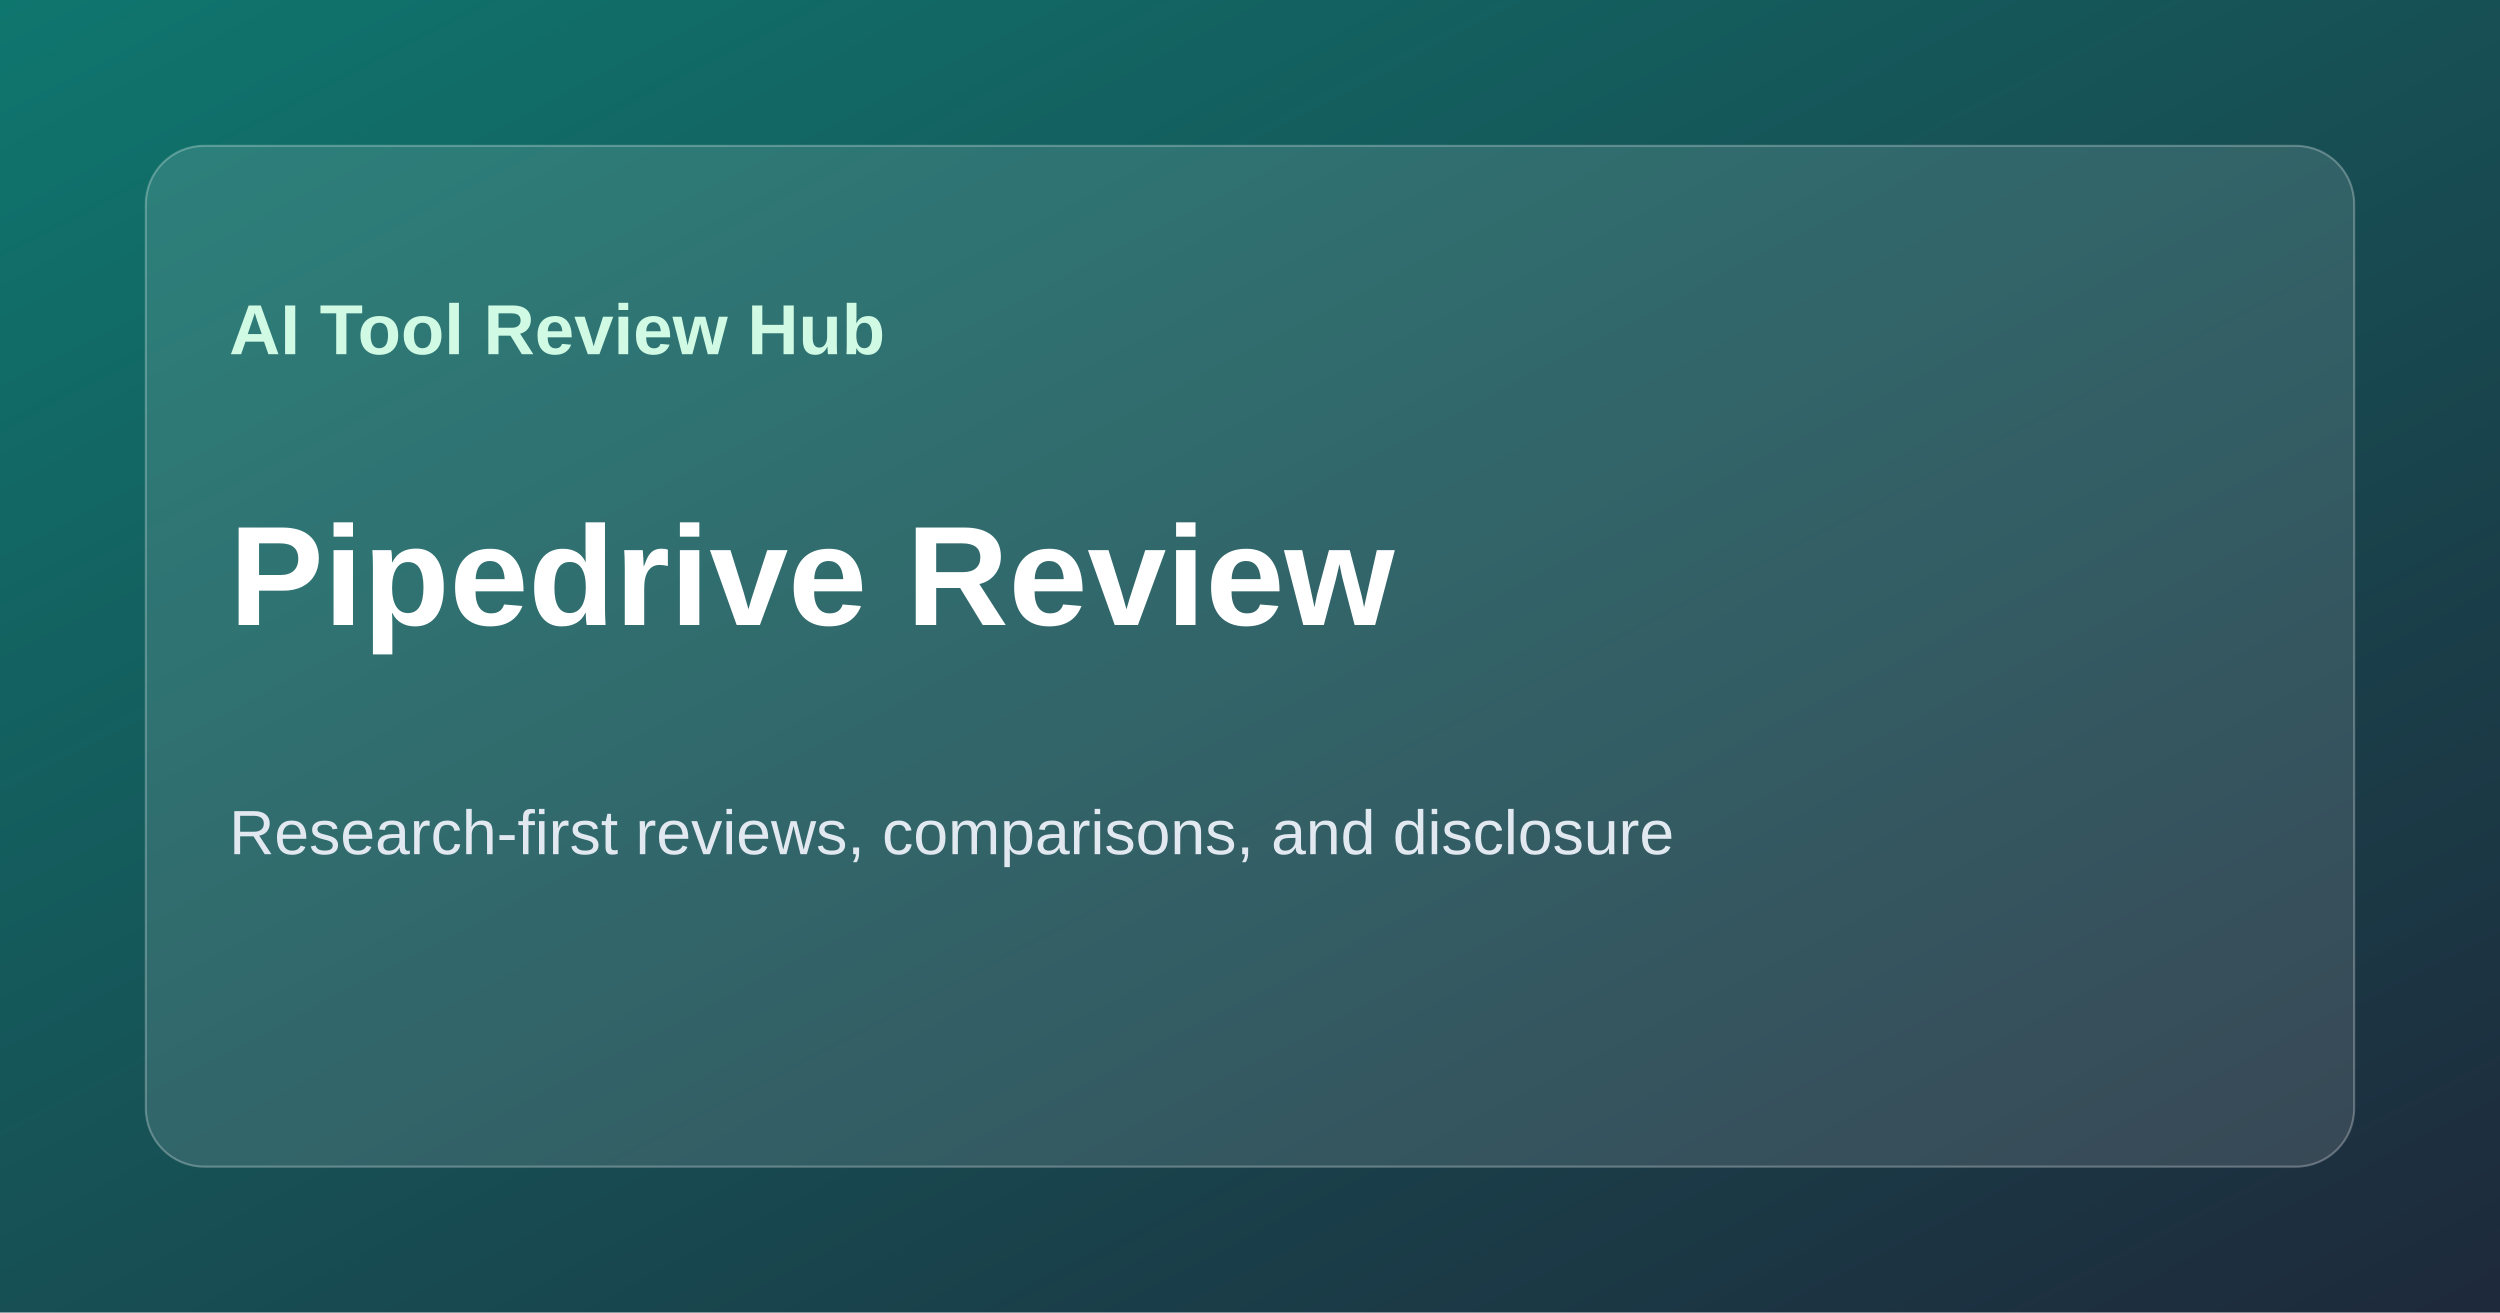
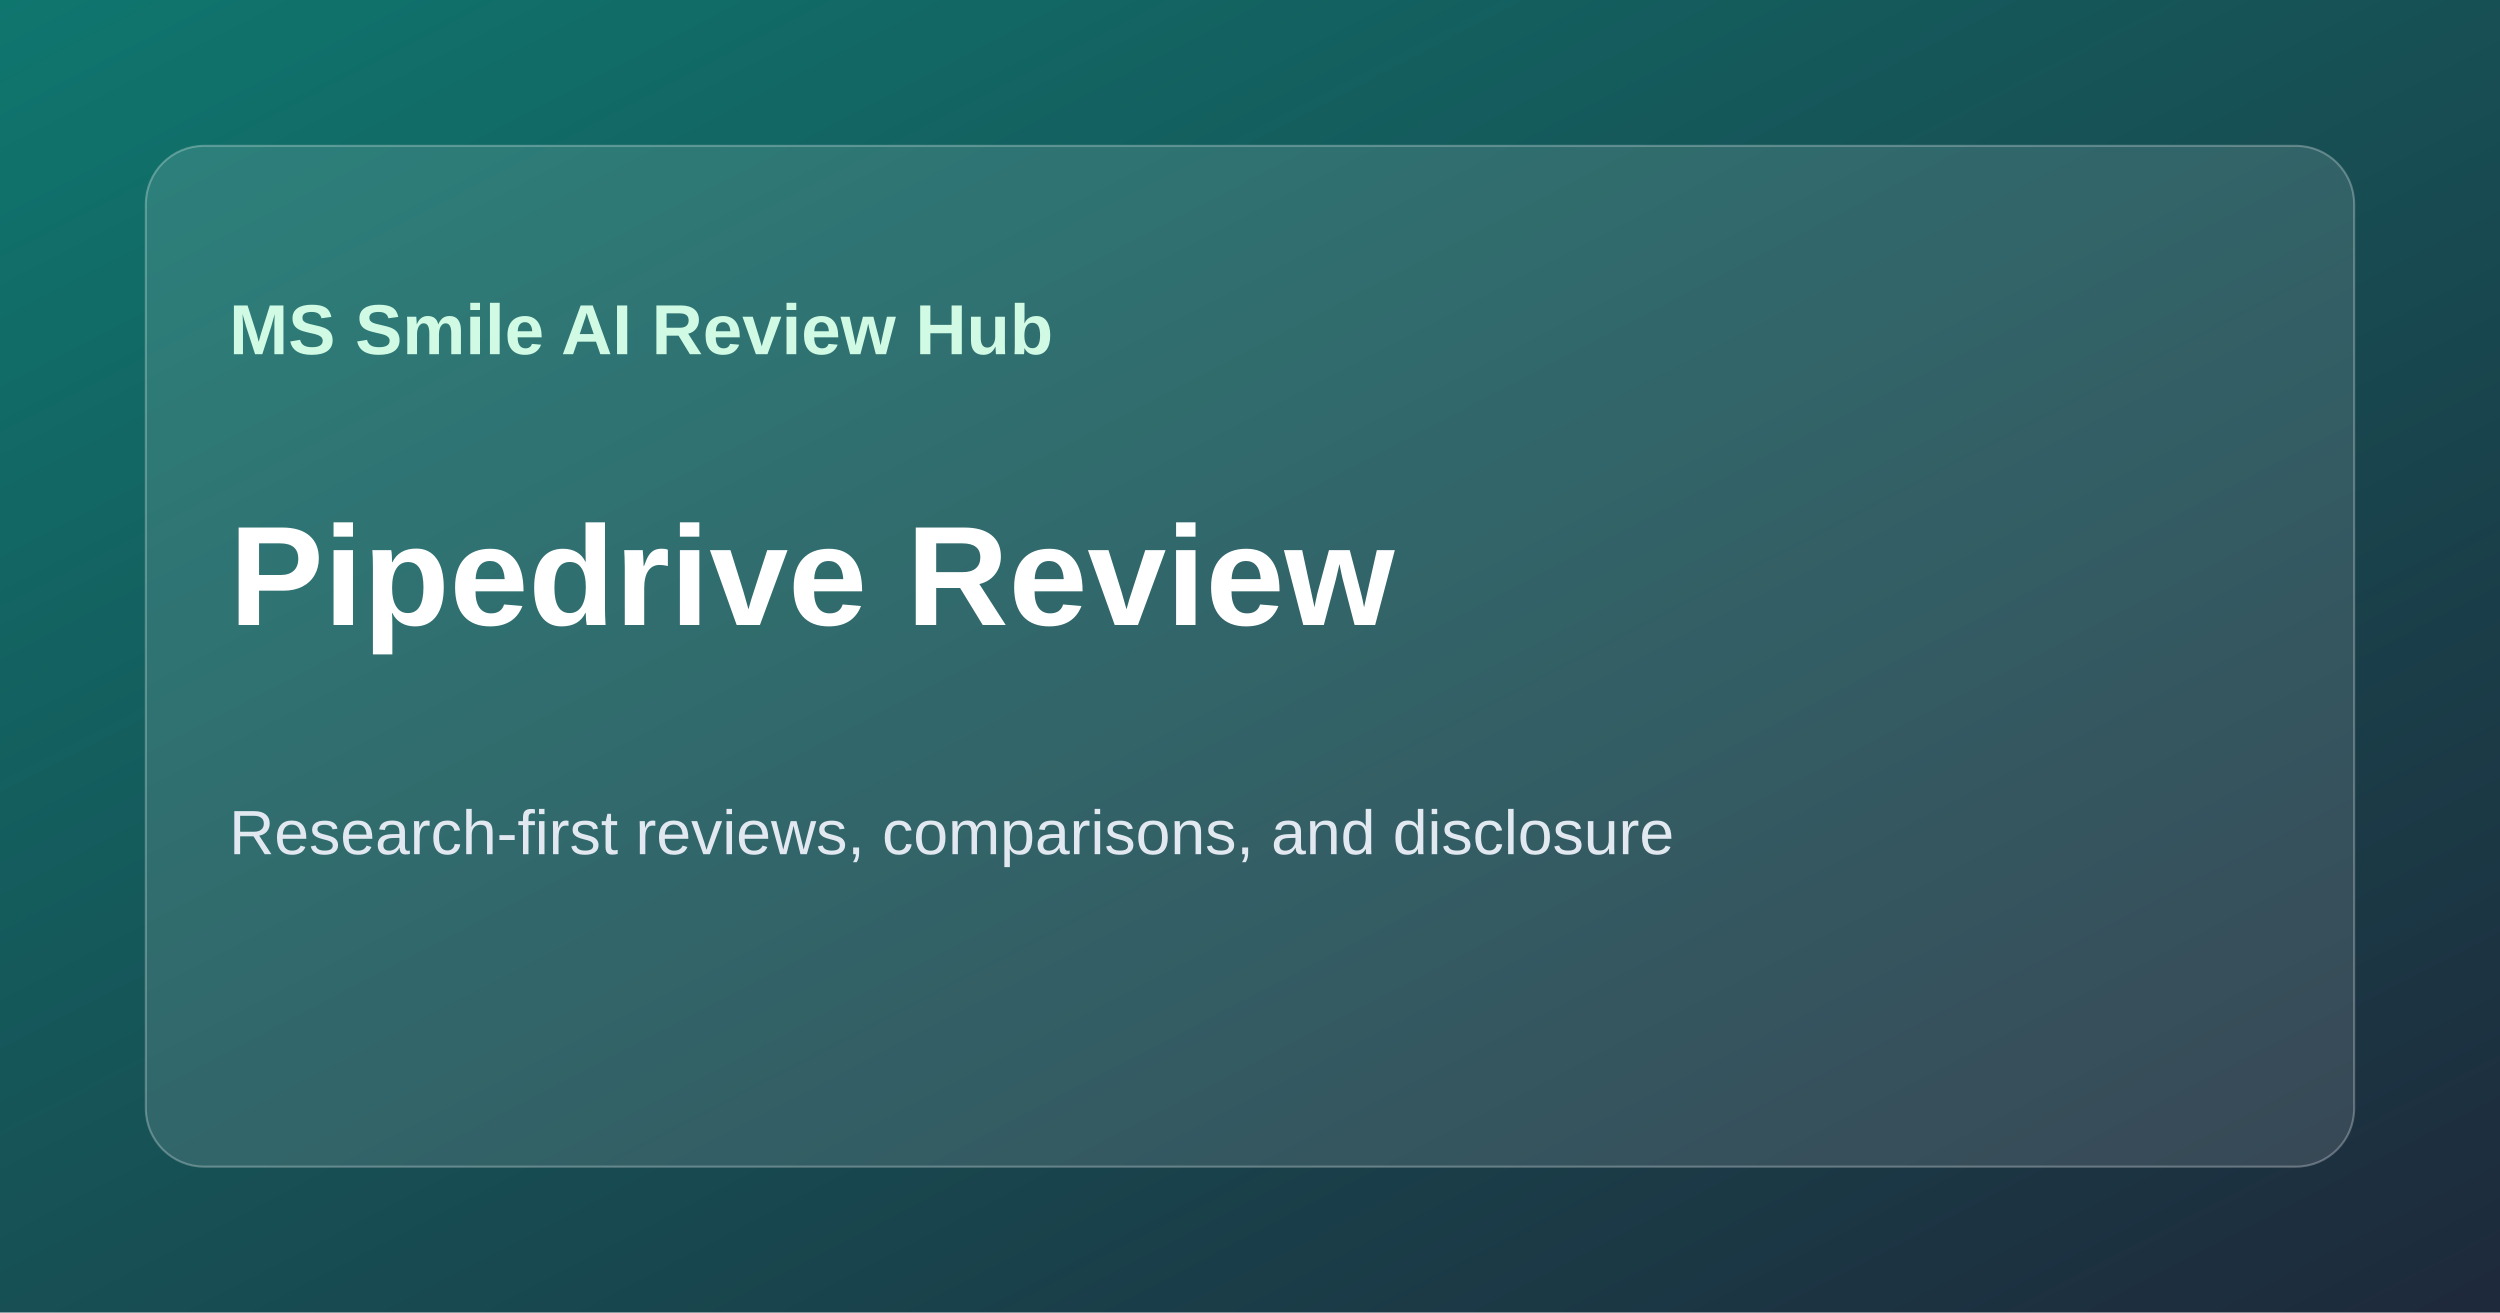
<svg xmlns="http://www.w3.org/2000/svg" width="1200" height="630" viewBox="0 0 1200 630">
  <defs>
    <linearGradient id="g" x1="0" x2="1" y1="0" y2="1">
      <stop offset="0" stop-color="#0f766e" />
      <stop offset="1" stop-color="#1e293b" />
    </linearGradient>
  </defs>
  <rect width="1200" height="630" fill="url(#g)" />
  <rect x="70" y="70" width="1060" height="490" rx="28" fill="rgba(255,255,255,.12)" stroke="rgba(255,255,255,.28)" />
-   <text x="110" y="170" fill="#d1fae5" font-family="Arial, Helvetica, sans-serif" font-size="34" font-weight="700">AI Tool Review Hub</text>
+   <text x="110" y="170" fill="#d1fae5" font-family="Arial, Helvetica, sans-serif" font-size="34" font-weight="700">MS Smile AI Review Hub</text>
  <text x="110" y="300" fill="#ffffff" font-family="Arial, Helvetica, sans-serif" font-size="68" font-weight="800">Pipedrive Review</text>
  <text x="110" y="410" fill="#e2e8f0" font-family="Arial, Helvetica, sans-serif" font-size="30">Research-first reviews, comparisons, and disclosure</text>
</svg>
